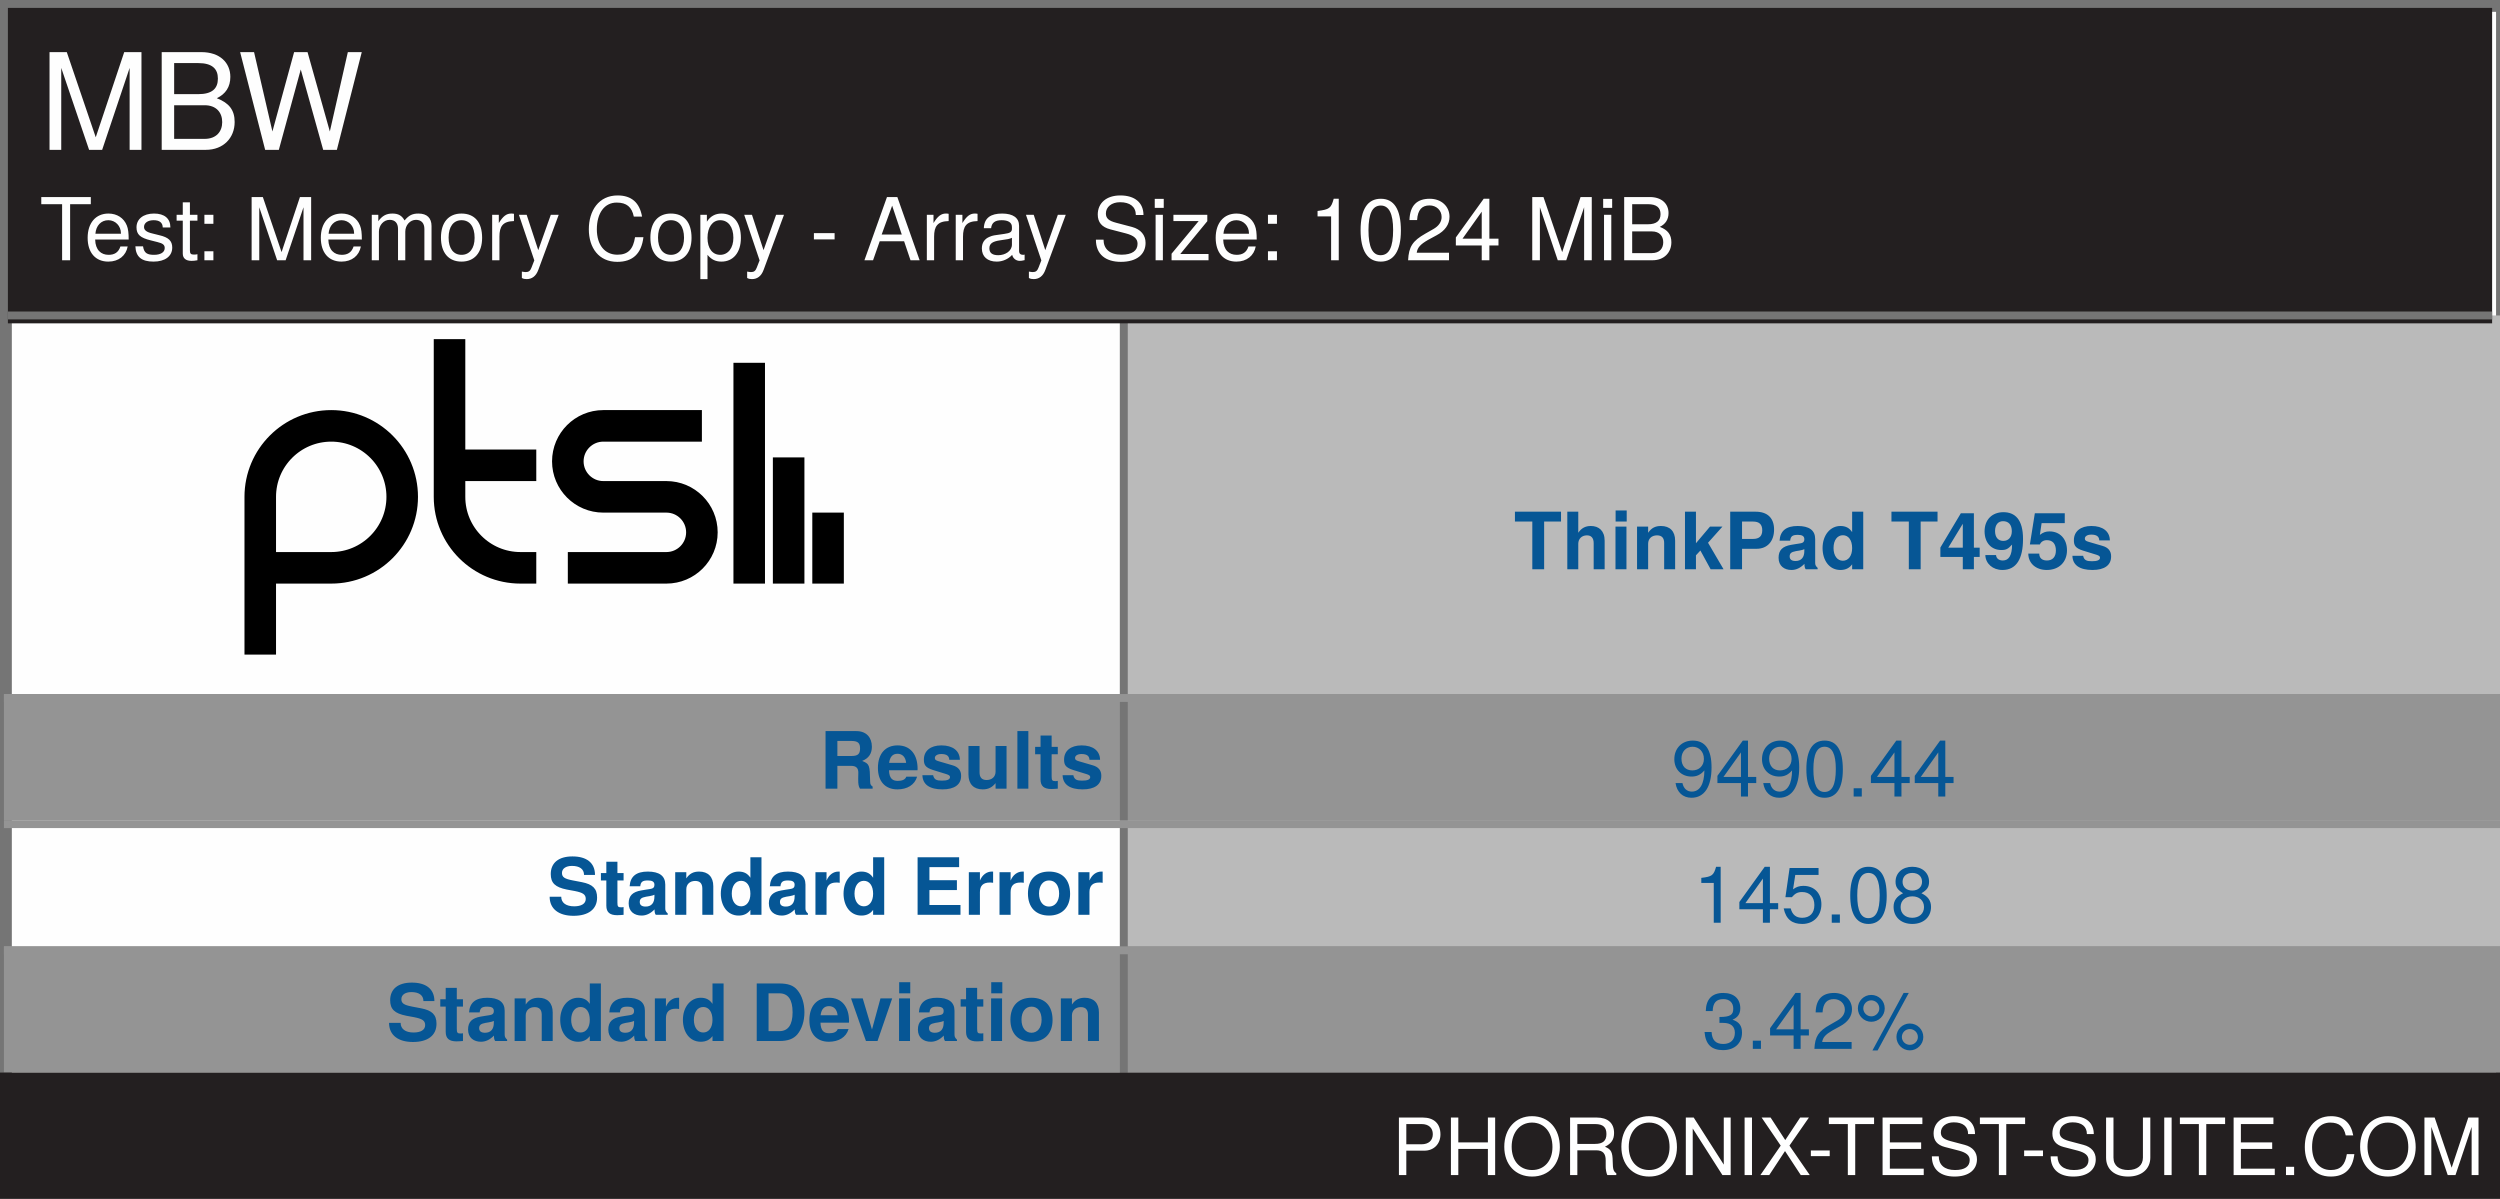
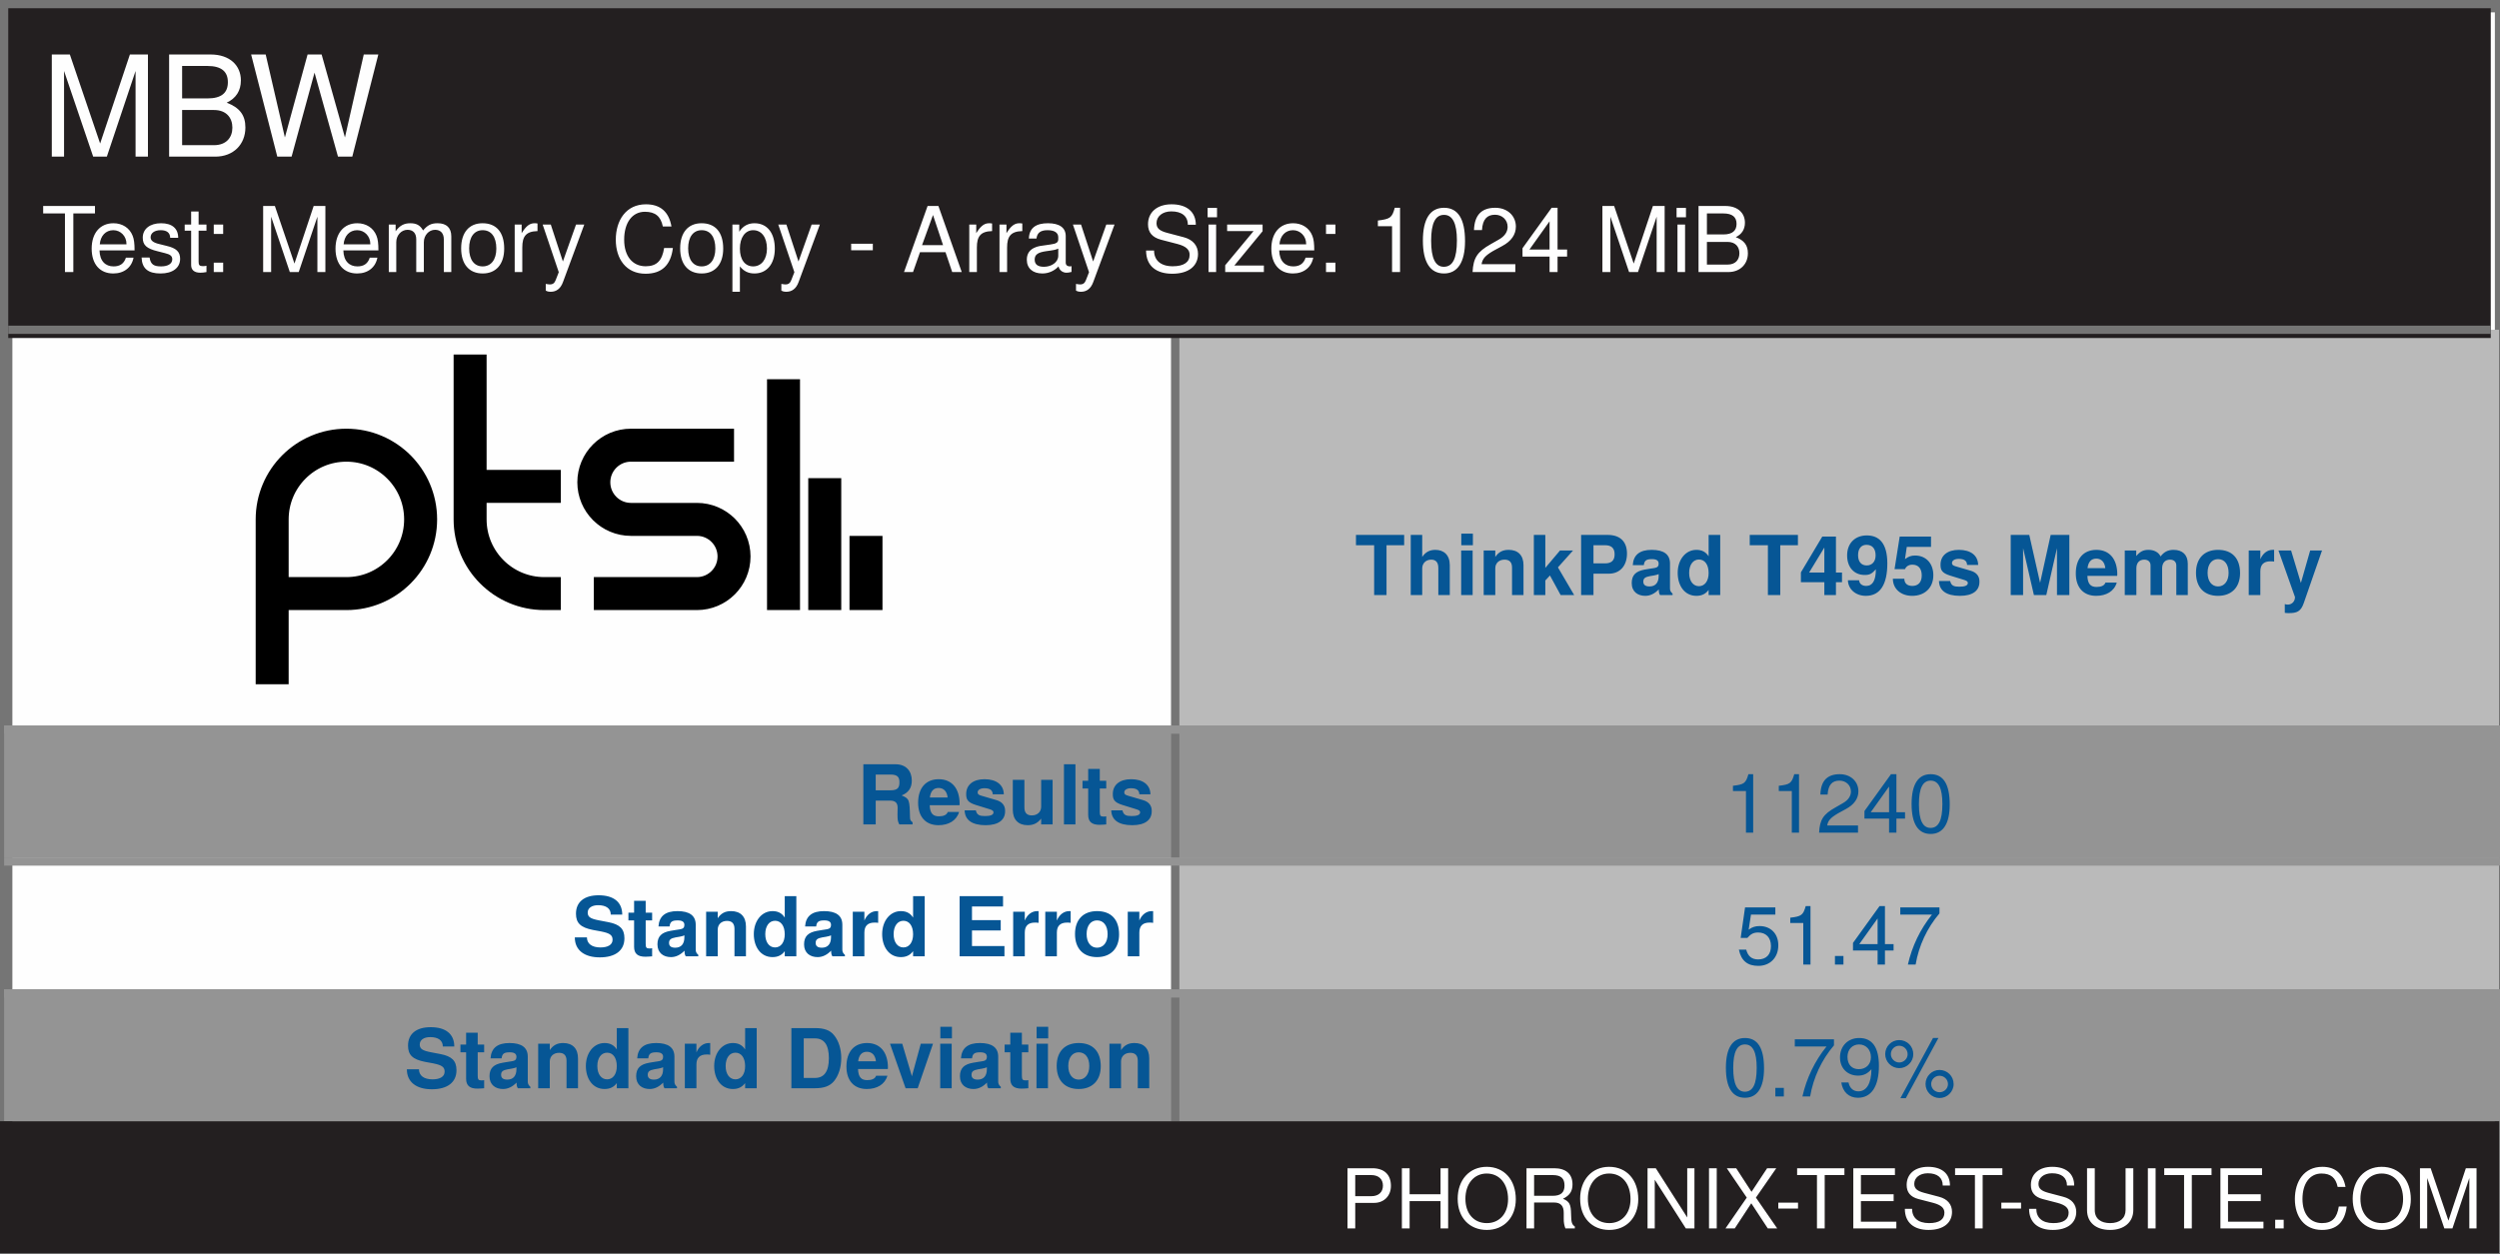
- <svg xmlns="http://www.w3.org/2000/svg" xmlns:xlink="http://www.w3.org/1999/xlink" version="1.1" font-family="sans-serif, droid-sans, helvetica, verdana, tahoma" viewbox="0 0 317 152" width="317" height="152" preserveAspectRatio="xMinYMin meet">
-   <rect x="0" y="0" width="317" height="152" fill="#FEFEFE" stroke="#757575" stroke-width="2" />
-   <rect x="1" y="1" width="316" height="151" fill="#FEFEFE" stroke="#757575" stroke-width="1" />
+ <svg xmlns="http://www.w3.org/2000/svg" xmlns:xlink="http://www.w3.org/1999/xlink" version="1.1" font-family="sans-serif, droid-sans, helvetica, verdana, tahoma" viewbox="0 0 303 152" width="303" height="152" preserveAspectRatio="xMinYMin meet">
+   <rect x="0" y="0" width="303" height="152" fill="#FEFEFE" stroke="#757575" stroke-width="2" />
+   <rect x="1" y="1" width="302" height="151" fill="#FEFEFE" stroke="#757575" stroke-width="1" />
  <path d="m74 22v9m-5-16v16m-5-28v28m-23-2h12.5c2.485 0 4.5-2.015 4.5-4.5s-2.015-4.5-4.5-4.5h-8c-2.485 0-4.5-2.015-4.5-4.5s2.015-4.5 4.5-4.5h12.5m-21 5h-11m11 13h-2c-4.971 0-9-4.029-9-9v-20m-24 40v-20c0-4.971 4.029-9 9-9 4.971 0 9 4.029 9 9s-4.029 9-9 9h-9" stroke="#000000" stroke-width="4" fill="none" transform="translate(31,43)" />
-   <line x1="142" y1="88" x2="317" y2="88" stroke="#BABABA" stroke-width="96" stroke-dasharray="175,175" />
-   <line x1="159" y1="88" x2="159" y2="136" stroke="#949494" stroke-width="317" stroke-dasharray="16,16" />
-   <line x1="142" y1="88" x2="317" y2="88" stroke="#757575" stroke-width="96" stroke-dasharray="1,174" />
-   <rect x="1" y="1" width="315" height="40" fill="#231f20" />
+   <line x1="142" y1="88" x2="303" y2="88" stroke="#BABABA" stroke-width="96" stroke-dasharray="161,161" />
+   <line x1="152" y1="88" x2="152" y2="136" stroke="#949494" stroke-width="303" stroke-dasharray="16,16" />
+   <line x1="142" y1="88" x2="303" y2="88" stroke="#757575" stroke-width="96" stroke-dasharray="1,160" />
+   <rect x="1" y="1" width="301" height="40" fill="#231f20" />
  <text x="5" y="19" font-size="17" fill="#FEFEFE" text-anchor="start">MBW</text>
  <text x="5" y="33" font-size="11" fill="#FEFEFE" text-anchor="start">Test: Memory Copy - Array Size: 1024 MiB</text>
-   <line x1="1" y1="40" x2="316" y2="40" stroke="#757575" stroke-width="1" />
+   <line x1="1" y1="40" x2="302" y2="40" stroke="#757575" stroke-width="1" />
  <g font-size="10" font-weight="bold" fill="#065695" text-anchor="end">
    <text x="140" y="100">Results</text>
    <text x="140" y="116">Standard Error</text>
    <text x="140" y="132">Standard Deviation</text>
  </g>
  <g font-size="10" fill="#065695" font-weight="bold" text-anchor="middle" dominant-baseline="text-before-edge">
-     <text x="230" y="64">ThinkPad T495s</text>
+     <text x="223" y="64">ThinkPad T495s Memory</text>
  </g>
  <g fill="#BABABA" />
  <g text-anchor="middle" font-size="10" fill="#065695">
-     <text x="230" y="101" xlink:title="STD Dev: 3.42%;  STD Error: 145.08">9490.44</text>
-     <text x="230" y="117">145.08</text>
-     <text x="230" y="133">3.42%</text>
+     <text x="223" y="101" xlink:title="STD Dev: 0.79%;  STD Error: 51.47">11240</text>
+     <text x="223" y="117">51.47</text>
+     <text x="223" y="133">0.79%</text>
  </g>
-   <line x1="159" y1="88" x2="159" y2="136" stroke="#949494" stroke-width="317" stroke-dasharray="1,15" />
-   <rect x="0" y="136" width="317" height="16" fill="#231f20" />
+   <line x1="152" y1="88" x2="152" y2="136" stroke="#949494" stroke-width="303" stroke-dasharray="1,15" />
+   <rect x="0" y="136" width="303" height="16" fill="#231f20" />
  <a xlink:href="https://www.phoronix-test-suite.com/" xlink:show="new">
-     <text x="315" y="149" font-size="10" fill="#FFFFFF" text-anchor="end" xlink:show="new">PHORONIX-TEST-SUITE.COM</text>
+     <text x="301" y="149" font-size="10" fill="#FFFFFF" text-anchor="end" xlink:show="new">PHORONIX-TEST-SUITE.COM</text>
  </a>
</svg>
